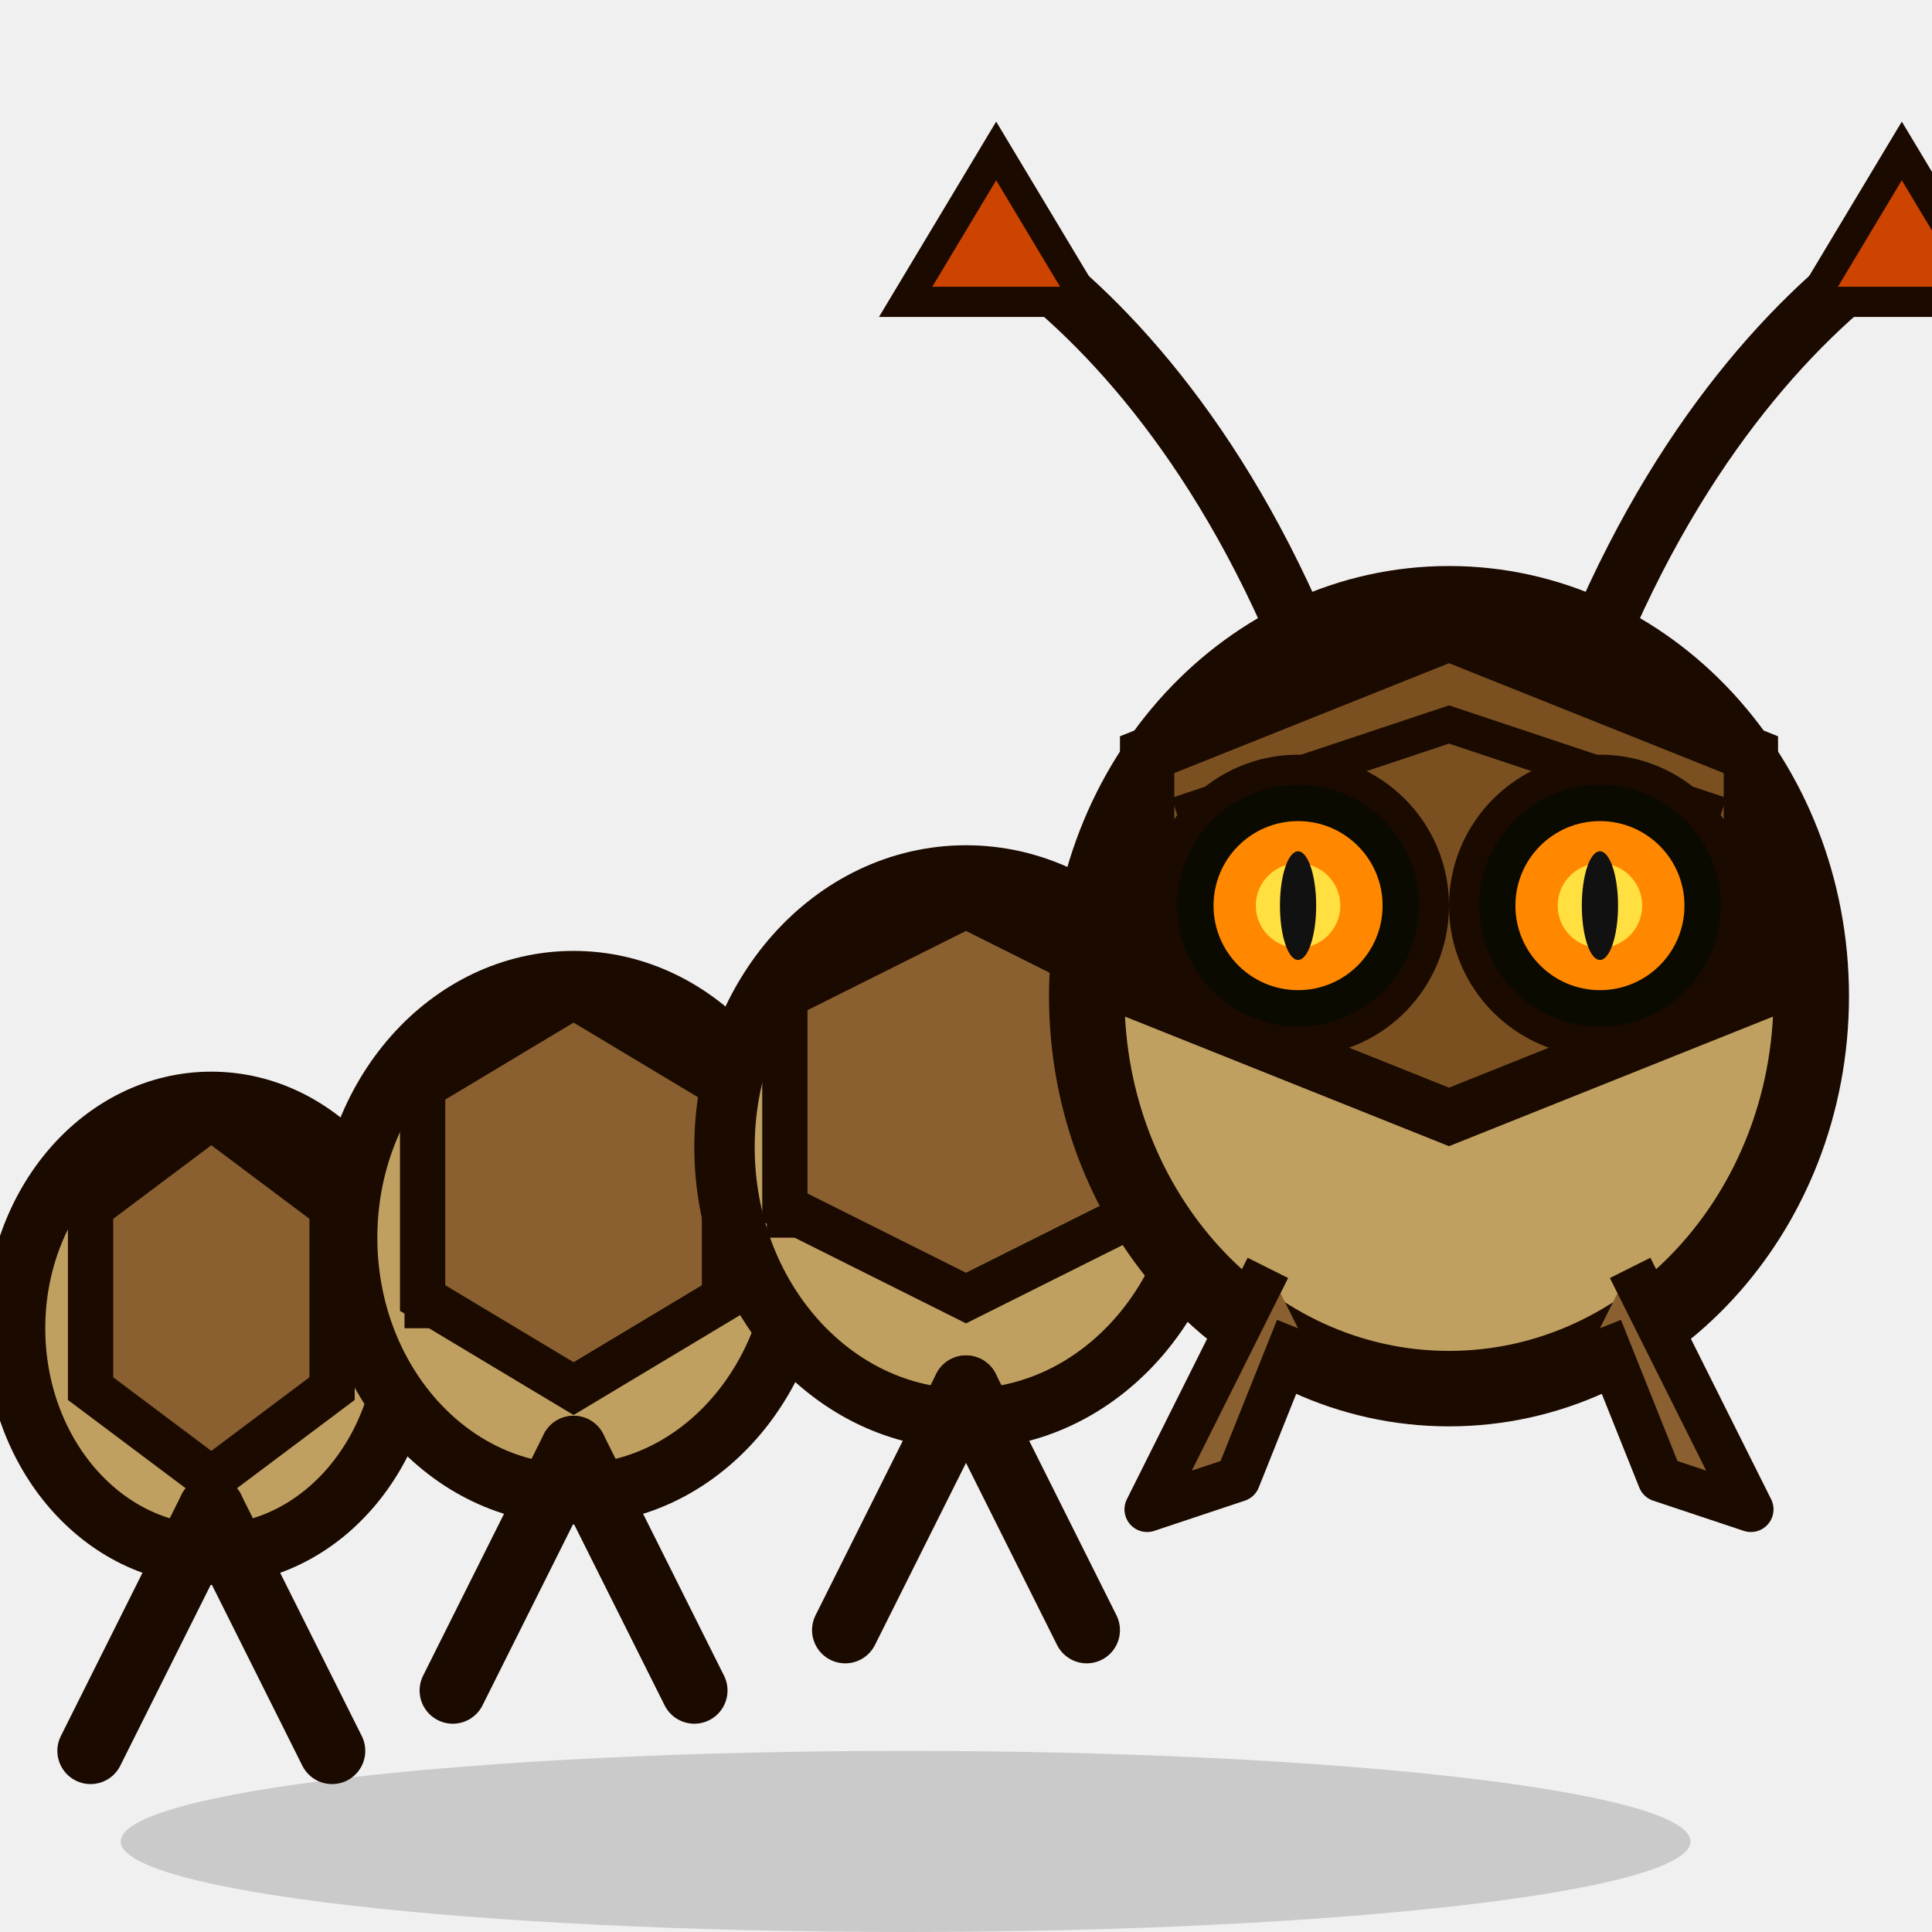
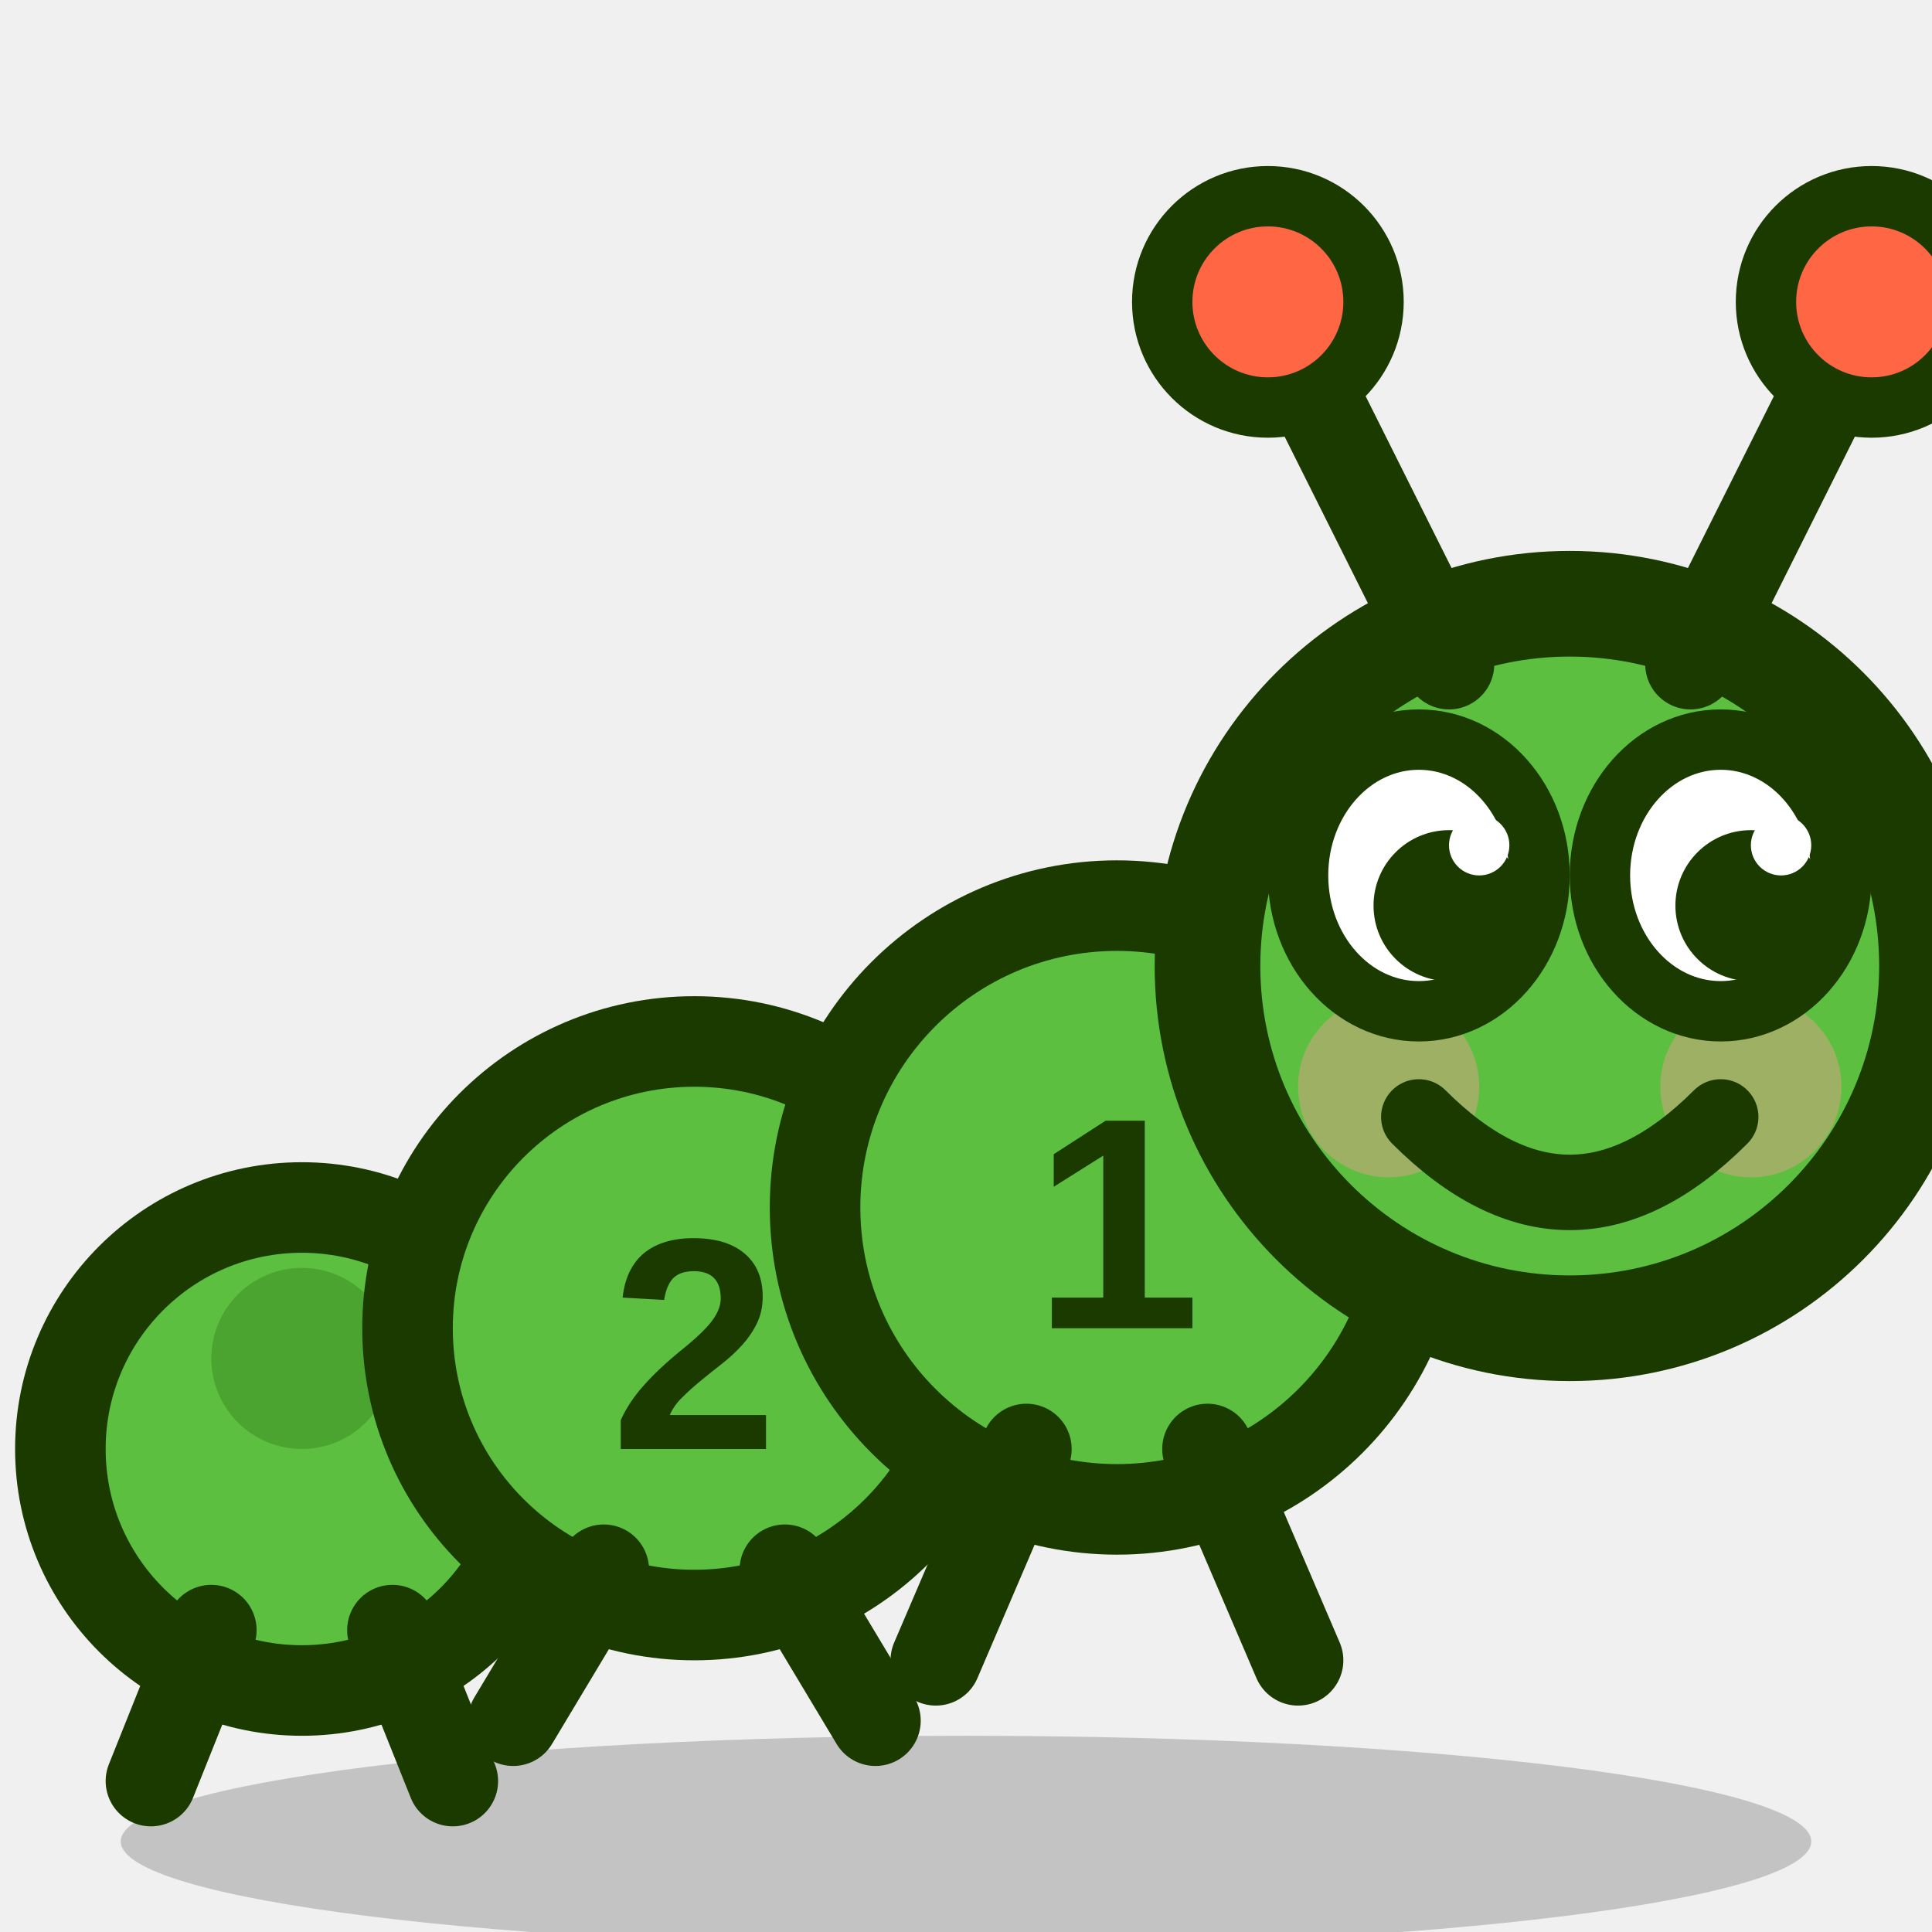
<svg xmlns="http://www.w3.org/2000/svg" viewBox="0 0 64 64">
-   <ellipse cx="30" cy="61" rx="26" ry="3" fill="#00000028" />
-   <ellipse cx="7" cy="44" rx="6.5" ry="7.5" fill="#C0A060" stroke="#1A0A00" stroke-width="2" />
-   <path d="M3,40 L7,37 L11,40 L11,46 L7,49 L3,46 Z" fill="#8A6030" stroke="#1A0A00" stroke-width="1.5" />
-   <line x1="3" y1="42" x2="3" y2="46" stroke="#1A0A00" stroke-width="1.2" />
-   <ellipse cx="19" cy="41" rx="7.5" ry="8.5" fill="#C0A060" stroke="#1A0A00" stroke-width="2" />
-   <path d="M14,36 L19,33 L24,36 L24,43 L19,46 L14,43 Z" fill="#8A6030" stroke="#1A0A00" stroke-width="1.5" />
-   <line x1="14" y1="39" x2="14" y2="44" stroke="#1A0A00" stroke-width="1.2" />
-   <ellipse cx="32" cy="38" rx="8" ry="9" fill="#C0A060" stroke="#1A0A00" stroke-width="2" />
-   <path d="M26,33 L32,30 L38,33 L38,40 L32,43 L26,40 Z" fill="#8A6030" stroke="#1A0A00" stroke-width="1.5" />
-   <line x1="26" y1="36" x2="26" y2="41" stroke="#1A0A00" stroke-width="1.2" />
-   <ellipse cx="48" cy="33" rx="12" ry="13" fill="#C0A060" stroke="#1A0A00" stroke-width="2.5" />
-   <path d="M38,25 L48,21 L58,25 L58,33 L48,37 L38,33 Z" fill="#7A5020" stroke="#1A0A00" stroke-width="1.8" />
-   <path d="M39,27 L48,24 L57,27" fill="none" stroke="#1A0A00" stroke-width="1.2" />
-   <ellipse cx="43" cy="30" rx="4.5" ry="4.5" fill="#0A0A00" stroke="#1A0A00" stroke-width="1" />
-   <ellipse cx="53" cy="30" rx="4.5" ry="4.5" fill="#0A0A00" stroke="#1A0A00" stroke-width="1" />
-   <circle cx="43" cy="30" r="2.8" fill="#FF8800" />
-   <circle cx="53" cy="30" r="2.8" fill="#FF8800" />
-   <circle cx="43" cy="30" r="1.4" fill="#FFE040" />
-   <circle cx="53" cy="30" r="1.4" fill="#FFE040" />
-   <ellipse cx="43" cy="30" rx="0.6" ry="1.8" fill="#111" />
-   <ellipse cx="53" cy="30" rx="0.6" ry="1.8" fill="#111" />
-   <path d="M42,42 L38,50 L41,49 L43,44" fill="#8A6030" stroke="#1A0A00" stroke-width="1.5" stroke-linejoin="round" />
-   <path d="M54,42 L58,50 L55,49 L53,44" fill="#8A6030" stroke="#1A0A00" stroke-width="1.5" stroke-linejoin="round" />
-   <path d="M43,21 C40,14 36,10 33,8" fill="none" stroke="#1A0A00" stroke-width="2" stroke-linecap="round" />
-   <path d="M53,21 C56,14 60,10 63,8" fill="none" stroke="#1A0A00" stroke-width="2" stroke-linecap="round" />
-   <polygon points="33,5 30,10 36,10" fill="#CC4400" stroke="#1A0A00" stroke-width="1" />
-   <polygon points="63,5 60,10 66,10" fill="#CC4400" stroke="#1A0A00" stroke-width="1" />
-   <line x1="7" y1="50" x2="3" y2="58" stroke="#1A0A00" stroke-width="2.2" stroke-linecap="round" />
-   <line x1="7" y1="50" x2="11" y2="58" stroke="#1A0A00" stroke-width="2.2" stroke-linecap="round" />
-   <line x1="19" y1="48" x2="15" y2="56" stroke="#1A0A00" stroke-width="2.2" stroke-linecap="round" />
-   <line x1="19" y1="48" x2="23" y2="56" stroke="#1A0A00" stroke-width="2.2" stroke-linecap="round" />
-   <line x1="32" y1="46" x2="28" y2="54" stroke="#1A0A00" stroke-width="2.2" stroke-linecap="round" />
-   <line x1="32" y1="46" x2="36" y2="54" stroke="#1A0A00" stroke-width="2.2" stroke-linecap="round" />
+   <ellipse cx="32" cy="61" rx="28" ry="3.5" fill="#00000030" />
+   <circle cx="10" cy="48" r="8" fill="#5DBF40" stroke="#1A3A00" stroke-width="3" />
+   <circle cx="10" cy="45" r="3" fill="#3A8A20" opacity="0.5" />
+   <circle cx="23" cy="44" r="9.5" fill="#5DBF40" stroke="#1A3A00" stroke-width="3" />
+   <text x="23" y="48" font-size="10" fill="#1A3A00" text-anchor="middle" font-family="Arial" font-weight="bold">2</text>
+   <circle cx="37" cy="40" r="10" fill="#5DBF40" stroke="#1A3A00" stroke-width="3" />
+   <text x="37" y="44" font-size="10" fill="#1A3A00" text-anchor="middle" font-family="Arial" font-weight="bold">1</text>
+   <circle cx="52" cy="32" r="12" fill="#5DBF40" stroke="#1A3A00" stroke-width="3.5" />
+   <circle cx="46" cy="36" r="3" fill="#FF9999" opacity="0.4" />
+   <circle cx="58" cy="36" r="3" fill="#FF9999" opacity="0.4" />
+   <ellipse cx="47" cy="29" rx="4" ry="4.5" fill="white" stroke="#1A3A00" stroke-width="2" />
+   <ellipse cx="57" cy="29" rx="4" ry="4.5" fill="white" stroke="#1A3A00" stroke-width="2" />
+   <circle cx="48" cy="30" r="2.5" fill="#1A3A00" />
+   <circle cx="58" cy="30" r="2.5" fill="#1A3A00" />
+   <circle cx="49" cy="28" r="1" fill="white" />
+   <circle cx="59" cy="28" r="1" fill="white" />
+   <path d="M47,37 Q52,42 57,37" fill="none" stroke="#1A3A00" stroke-width="2.5" stroke-linecap="round" />
+   <line x1="48" y1="22" x2="42" y2="10" stroke="#1A3A00" stroke-width="3" stroke-linecap="round" />
+   <line x1="56" y1="22" x2="62" y2="10" stroke="#1A3A00" stroke-width="3" stroke-linecap="round" />
+   <circle cx="42" cy="10" r="3.5" fill="#FF6644" stroke="#1A3A00" stroke-width="2" />
+   <circle cx="62" cy="10" r="3.5" fill="#FF6644" stroke="#1A3A00" stroke-width="2" />
+   <line x1="7" y1="54" x2="5" y2="59" stroke="#1A3A00" stroke-width="3" stroke-linecap="round" />
+   <line x1="13" y1="54" x2="15" y2="59" stroke="#1A3A00" stroke-width="3" stroke-linecap="round" />
+   <line x1="20" y1="52" x2="17" y2="57" stroke="#1A3A00" stroke-width="3" stroke-linecap="round" />
+   <line x1="26" y1="52" x2="29" y2="57" stroke="#1A3A00" stroke-width="3" stroke-linecap="round" />
+   <line x1="34" y1="48" x2="31" y2="55" stroke="#1A3A00" stroke-width="3" stroke-linecap="round" />
+   <line x1="40" y1="48" x2="43" y2="55" stroke="#1A3A00" stroke-width="3" stroke-linecap="round" />
</svg>
